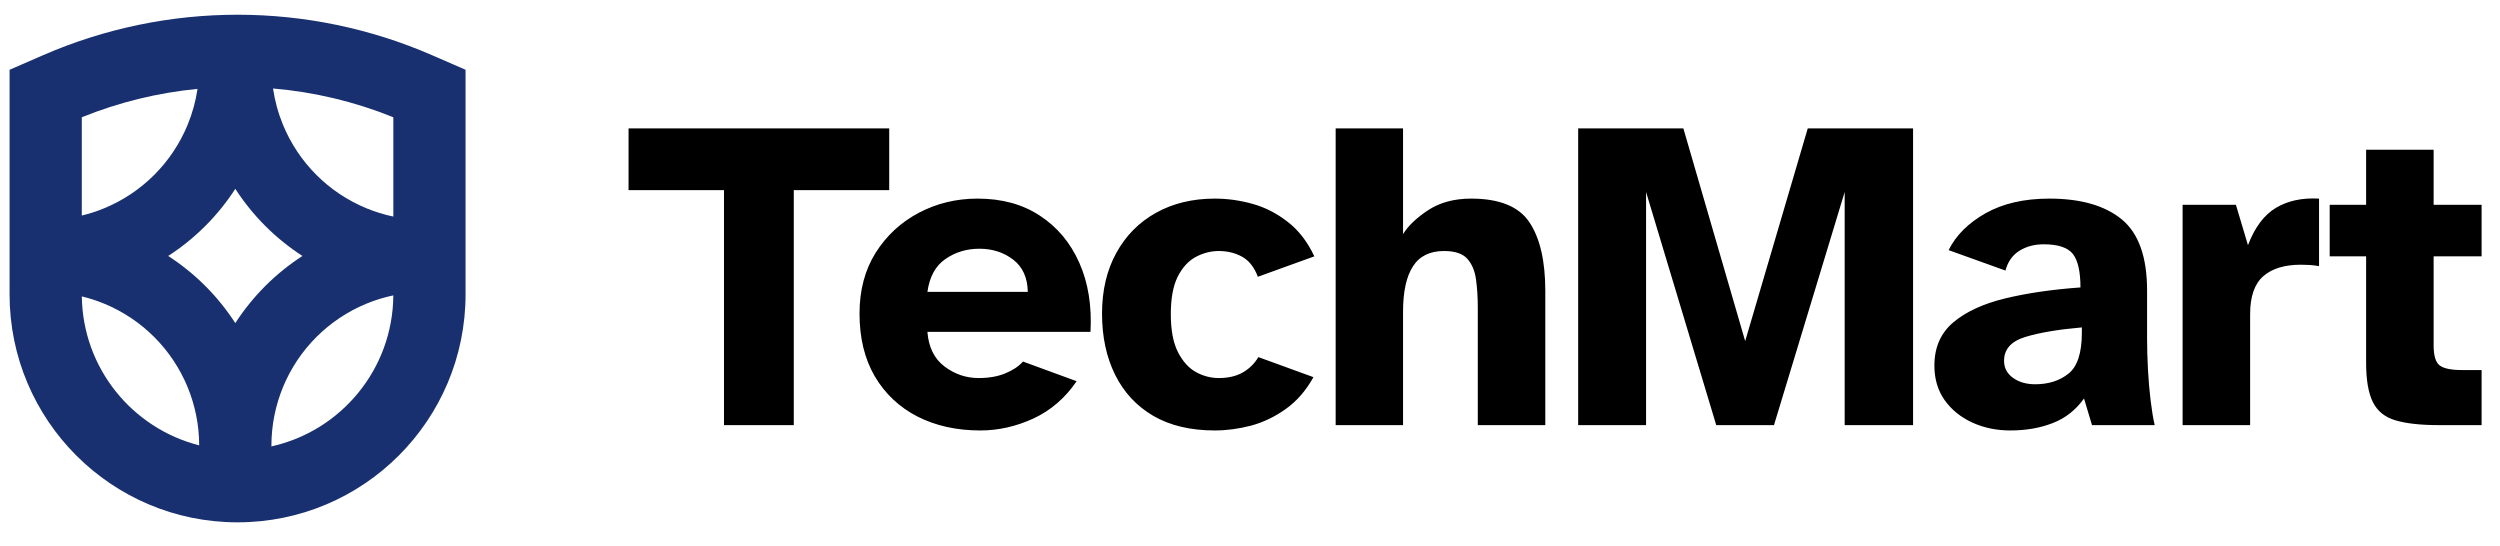
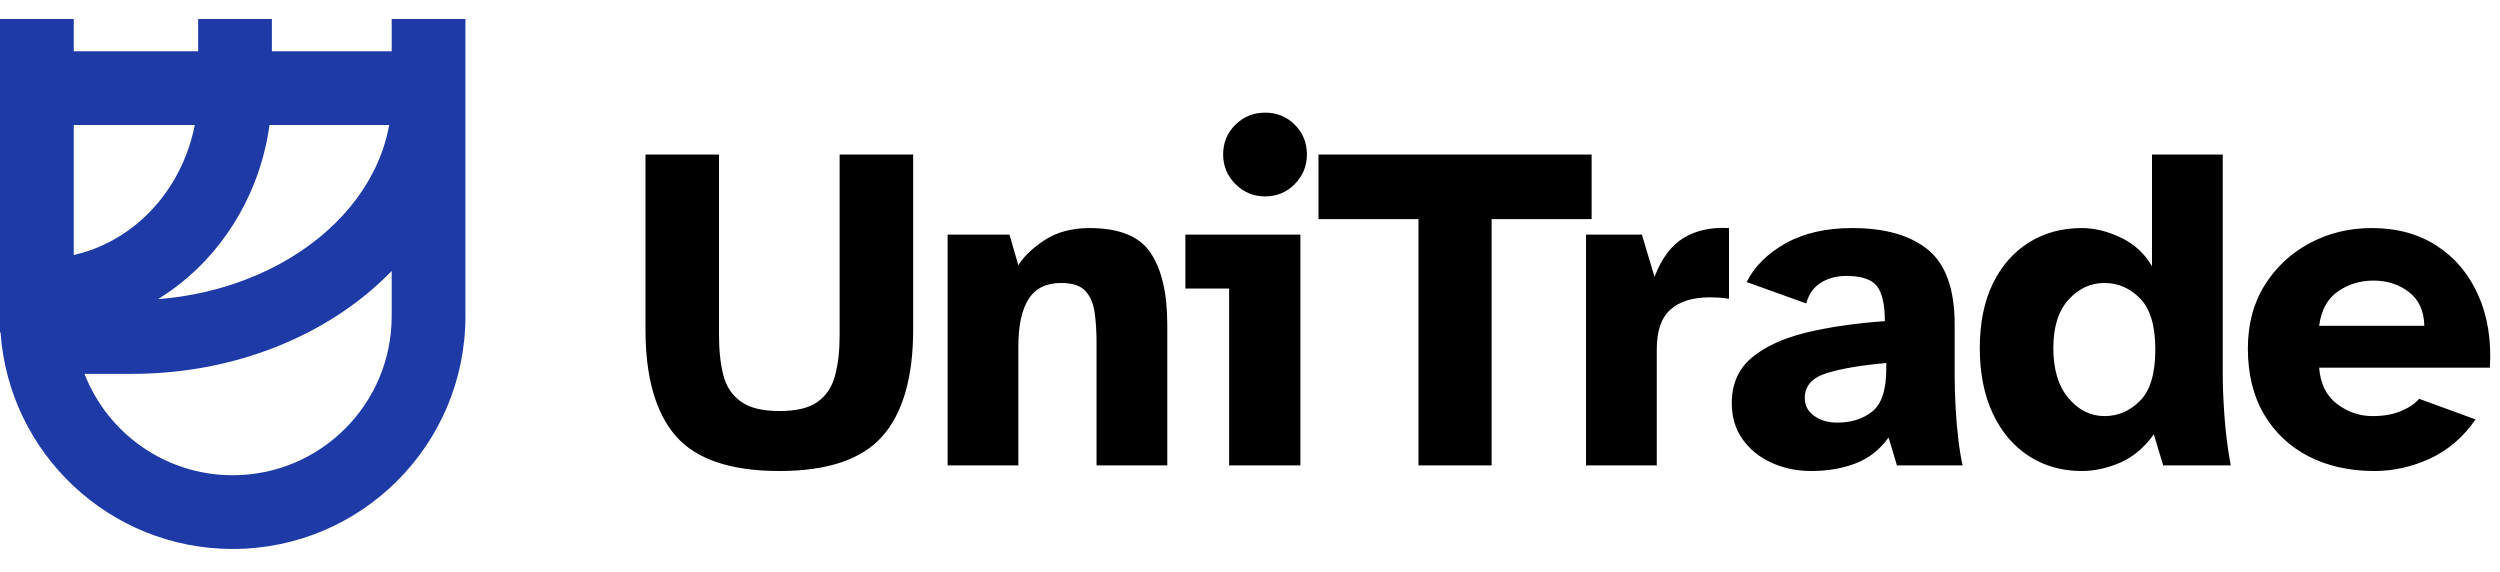
- <svg xmlns="http://www.w3.org/2000/svg" data-logo="logo" viewBox="0 0 197 43">
+ <svg xmlns="http://www.w3.org/2000/svg" data-logo="logo" viewBox="0 0 188 43">
  <g id="logogram" transform="translate(0, 1) rotate(0) ">
-     <path fill-rule="evenodd" clip-rule="evenodd" d="M6.446 8.24V15.985C7.053 15.838 7.65 15.644 8.229 15.404C9.697 14.796 11.03 13.905 12.153 12.782C13.277 11.658 14.168 10.325 14.775 8.857C15.155 7.94 15.42 6.982 15.565 6.004C12.46 6.305 9.388 7.05 6.446 8.24ZM0.754 4.498V16.324V22.016V22.194C0.754 32.117 8.798 40.16 18.72 40.16C28.642 40.16 36.686 32.117 36.686 22.194V22.016V16.324V4.498L34.055 3.353C24.275 -0.904 13.165 -0.904 3.385 3.353L0.754 4.498ZM6.448 22.356C6.521 28.02 10.43 32.758 15.696 34.093C15.694 32.511 15.381 30.945 14.775 29.483C14.168 28.016 13.277 26.682 12.153 25.559C11.03 24.436 9.697 23.545 8.229 22.937C7.65 22.697 7.054 22.503 6.448 22.356ZM18.542 24.461C17.861 23.407 17.07 22.426 16.178 21.534C15.287 20.643 14.306 19.851 13.252 19.17C14.306 18.49 15.287 17.698 16.178 16.806C17.07 15.915 17.861 14.934 18.542 13.88C19.223 14.934 20.015 15.915 20.906 16.806C21.797 17.698 22.779 18.49 23.832 19.17C22.779 19.851 21.797 20.643 20.906 21.534C20.015 22.426 19.223 23.407 18.542 24.461ZM21.388 34.177C26.858 32.964 30.956 28.102 30.993 22.276C30.264 22.429 29.548 22.65 28.855 22.937C27.388 23.545 26.054 24.436 24.931 25.559C23.808 26.682 22.917 28.016 22.309 29.483C21.701 30.951 21.388 32.524 21.388 34.112V34.177ZM28.855 15.404C29.548 15.691 30.264 15.912 30.994 16.065V8.24C27.938 7.004 24.742 6.248 21.515 5.972C21.659 6.96 21.925 7.93 22.309 8.857C22.917 10.325 23.808 11.658 24.931 12.782C26.054 13.905 27.388 14.796 28.855 15.404Z" fill="#193070" />
+     <path fill-rule="evenodd" clip-rule="evenodd" d="M29.455 2.856V0.43H35V22.782C35 32.447 27.165 40.282 17.5 40.282C8.243 40.282 0.664 33.093 0.041 23.994H0V0.43H5.545V2.856H14.901V0.43H20.445V2.856H29.455ZM29.455 22.782V19.38C28.832 20.023 28.163 20.633 27.454 21.208C25.112 23.107 22.361 24.59 19.369 25.595C16.376 26.6 13.183 27.113 9.968 27.113H6.353C8.088 31.575 12.425 34.737 17.5 34.737C24.103 34.737 29.455 29.384 29.455 22.782ZM15.427 18.606C14.371 19.726 13.18 20.696 11.885 21.494C13.854 21.34 15.783 20.951 17.604 20.339C20.013 19.53 22.17 18.355 23.962 16.901C25.753 15.449 27.136 13.756 28.064 11.939C28.651 10.791 29.052 9.603 29.267 8.4H20.267C20.064 9.874 19.689 11.321 19.148 12.707C18.289 14.903 17.027 16.909 15.427 18.606ZM5.545 18.178V8.4H14.648C14.495 9.183 14.272 9.949 13.983 10.689C13.379 12.237 12.496 13.633 11.394 14.801C10.292 15.969 8.992 16.887 7.574 17.509C6.915 17.799 6.236 18.022 5.545 18.178Z" fill="#1D3AA7" />
  </g>
-   <g id="logotype" transform="translate(43, 9.5)">
-     <path fill="#000000" d="M19.55 24L14.05 24L14.05 5.48L6.53 5.48L6.53 0.62L27.07 0.62L27.07 5.48L19.55 5.48L19.55 24ZM34.25 24.42L34.25 24.42Q31.45 24.42 29.29 23.32Q27.14 22.21 25.93 20.15Q24.73 18.09 24.73 15.21L24.73 15.21Q24.73 12.45 26.00 10.42Q27.28 8.39 29.40 7.27Q31.52 6.15 34.04 6.15L34.04 6.15Q36.91 6.15 38.95 7.50Q41 8.84 42.05 11.21Q43.10 13.57 42.93 16.65L42.93 16.65L30.08 16.65Q30.22 18.47 31.43 19.38Q32.64 20.29 34.11 20.29L34.11 20.29Q35.33 20.29 36.22 19.92Q37.12 19.55 37.61 18.99L37.61 18.99L41.84 20.54Q40.48 22.53 38.43 23.48Q36.38 24.42 34.25 24.42ZM30.08 13.50L30.08 13.50L37.99 13.50Q37.96 11.82 36.84 10.96Q35.72 10.10 34.18 10.10L34.18 10.10Q32.67 10.10 31.50 10.91Q30.33 11.71 30.08 13.50ZM52.73 24.42L52.73 24.42Q49.86 24.42 47.88 23.27Q45.90 22.11 44.87 20.03Q43.84 17.95 43.84 15.21L43.84 15.21Q43.84 12.48 44.96 10.44Q46.08 8.39 48.09 7.27Q50.10 6.15 52.73 6.15L52.73 6.15Q54.23 6.15 55.72 6.57Q57.21 6.99 58.48 7.99Q59.76 8.98 60.57 10.70L60.57 10.70L56.12 12.31Q55.70 11.19 54.88 10.73Q54.06 10.28 53.04 10.28L53.04 10.28Q52.10 10.28 51.22 10.75Q50.35 11.22 49.80 12.31Q49.26 13.39 49.26 15.25L49.26 15.25Q49.26 17.14 49.82 18.24Q50.38 19.34 51.24 19.82Q52.10 20.29 53.04 20.29L53.04 20.29Q54.16 20.29 54.93 19.85Q55.70 19.41 56.16 18.64L56.16 18.64L60.50 20.22Q59.62 21.80 58.33 22.72Q57.03 23.65 55.58 24.04Q54.13 24.42 52.73 24.42ZM67.56 24L62.25 24L62.25 0.62L67.56 0.62L67.56 8.95Q68.16 7.97 69.54 7.06Q70.93 6.15 72.92 6.15L72.92 6.15Q76.28 6.15 77.52 8.02Q78.77 9.89 78.77 13.43L78.77 13.43L78.77 24L73.45 24L73.45 14.76Q73.45 13.53 73.31 12.52Q73.17 11.50 72.62 10.89Q72.08 10.28 70.79 10.28L70.79 10.28Q69.11 10.28 68.34 11.49Q67.56 12.69 67.56 15.07L67.56 15.07L67.56 24ZM86.71 24L81.36 24L81.36 0.62L89.65 0.62L94.52 17.38L99.45 0.62L107.75 0.62L107.75 24L102.36 24L102.36 5.63L96.79 24L92.24 24L86.71 5.63L86.71 24ZM115.41 24.42L115.41 24.42Q113.77 24.42 112.40 23.79Q111.04 23.16 110.23 22.02Q109.43 20.88 109.43 19.31L109.43 19.31Q109.43 17.17 110.91 15.91Q112.40 14.65 114.99 14.02Q117.58 13.39 120.94 13.15L120.94 13.15Q120.94 11.29 120.35 10.52Q119.75 9.75 118.04 9.75L118.04 9.75Q116.95 9.75 116.13 10.26Q115.31 10.77 115.03 11.82L115.03 11.82L110.55 10.21Q111.42 8.46 113.47 7.30Q115.52 6.15 118.49 6.15L118.49 6.15Q122.20 6.15 124.20 7.79Q126.19 9.44 126.19 13.39L126.19 13.39L126.19 17.21Q126.19 18.33 126.26 19.63Q126.33 20.92 126.47 22.07Q126.61 23.23 126.79 24L126.79 24L121.85 24L121.22 21.90Q120.24 23.27 118.75 23.84Q117.27 24.42 115.41 24.42ZM117.37 20.78L117.37 20.78Q118.95 20.78 120.00 19.94Q121.05 19.10 121.05 16.72L121.05 16.72L121.05 16.30Q118.28 16.54 116.60 17.05Q114.92 17.56 114.92 18.93L114.92 18.93Q114.92 19.77 115.62 20.27Q116.32 20.78 117.37 20.78ZM134.31 24L128.99 24L128.99 6.64L133.19 6.64L134.14 9.82Q134.94 7.72 136.34 6.88Q137.74 6.04 139.74 6.15L139.74 6.15L139.74 11.47Q139.31 11.40 139 11.38Q138.69 11.36 138.30 11.36L138.30 11.36Q136.38 11.36 135.34 12.27Q134.31 13.18 134.31 15.25L134.31 15.25L134.31 24ZM152.55 24L149.19 24Q147.05 24 145.79 23.63Q144.53 23.27 143.99 22.20Q143.45 21.13 143.45 19.10L143.45 19.10L143.45 10.70L140.58 10.70L140.58 6.64L143.45 6.64L143.45 2.30L148.77 2.30L148.77 6.64L152.55 6.64L152.55 10.70L148.77 10.70L148.77 17.70Q148.77 18.93 149.24 19.29Q149.71 19.66 151.01 19.66L151.01 19.66L152.55 19.66L152.55 24Z" />
+   <g id="logotype" transform="translate(41, 8)">
+     <path fill="#000000" d="M17.62 27.42L17.62 27.42Q12.13 27.42 9.83 24.80Q7.54 22.17 7.54 16.78L7.54 16.78L7.54 3.62L13.07 3.62L13.07 17.23Q13.07 18.95 13.40 20.23Q13.73 21.50 14.72 22.20Q15.70 22.91 17.62 22.91L17.62 22.91Q19.55 22.91 20.51 22.20Q21.47 21.50 21.80 20.23Q22.14 18.95 22.14 17.23L22.14 17.23L22.14 3.62L27.67 3.62L27.67 16.78Q27.67 22.17 25.36 24.80Q23.05 27.42 17.62 27.42ZM35.58 27L30.26 27L30.26 9.64L34.91 9.64L35.58 11.95Q36.17 10.97 37.55 10.06Q38.94 9.15 40.93 9.15L40.93 9.15Q44.29 9.15 45.53 11.02Q46.78 12.89 46.78 16.43L46.78 16.43L46.78 27L41.46 27L41.46 17.76Q41.46 16.53 41.32 15.52Q41.18 14.50 40.63 13.89Q40.09 13.28 38.80 13.28L38.80 13.28Q37.12 13.28 36.35 14.49Q35.58 15.69 35.58 18.07L35.58 18.07L35.58 27ZM54.13 6.77L54.13 6.77Q52.83 6.77 51.90 5.84Q50.98 4.91 50.98 3.62L50.98 3.62Q50.98 2.29 51.90 1.38Q52.83 0.47 54.13 0.47L54.13 0.47Q55.46 0.47 56.37 1.38Q57.28 2.29 57.28 3.62L57.28 3.62Q57.28 4.91 56.37 5.84Q55.46 6.77 54.13 6.77ZM56.79 27L51.43 27L51.43 13.70L48.14 13.70L48.14 9.64L56.79 9.64L56.79 27ZM71.17 27L65.67 27L65.67 8.48L58.15 8.48L58.15 3.62L78.69 3.62L78.69 8.48L71.17 8.48L71.17 27ZM83.59 27L78.27 27L78.27 9.64L82.47 9.64L83.42 12.82Q84.22 10.72 85.63 9.88Q87.02 9.04 89.02 9.15L89.02 9.15L89.02 14.47Q88.60 14.40 88.28 14.38Q87.97 14.36 87.58 14.36L87.58 14.36Q85.66 14.36 84.63 15.27Q83.59 16.18 83.59 18.25L83.59 18.25L83.59 27ZM95.21 27.42L95.21 27.42Q93.57 27.42 92.20 26.79Q90.84 26.16 90.03 25.02Q89.23 23.88 89.23 22.31L89.23 22.31Q89.23 20.17 90.72 18.91Q92.20 17.66 94.79 17.02Q97.38 16.39 100.74 16.15L100.74 16.15Q100.74 14.29 100.15 13.52Q99.55 12.75 97.84 12.75L97.84 12.75Q96.75 12.75 95.93 13.26Q95.11 13.77 94.83 14.82L94.83 14.82L90.35 13.21Q91.22 11.46 93.27 10.30Q95.32 9.15 98.29 9.15L98.29 9.15Q102.00 9.15 104.00 10.79Q105.99 12.44 105.99 16.39L105.99 16.39L105.99 20.21Q105.99 21.33 106.06 22.63Q106.13 23.92 106.27 25.07Q106.41 26.23 106.59 27L106.59 27L101.65 27L101.02 24.90Q100.04 26.27 98.56 26.84Q97.07 27.42 95.21 27.42ZM97.17 23.78L97.17 23.78Q98.75 23.78 99.80 22.94Q100.85 22.10 100.85 19.72L100.85 19.72L100.85 19.30Q98.08 19.54 96.40 20.05Q94.72 20.56 94.72 21.93L94.72 21.93Q94.72 22.77 95.42 23.27Q96.12 23.78 97.17 23.78ZM115.55 27.42L115.55 27.42Q113.31 27.42 111.58 26.30Q109.84 25.18 108.86 23.10Q107.88 21.02 107.88 18.18L107.88 18.18Q107.88 15.34 108.86 13.33Q109.84 11.32 111.58 10.23Q113.31 9.15 115.55 9.15L115.55 9.15Q116.98 9.15 118.49 9.87Q119.99 10.58 120.83 12.02L120.83 12.02L120.83 3.62L126.15 3.62L126.15 20.21Q126.15 21.50 126.28 23.29Q126.40 25.07 126.75 27L126.75 27L121.67 27L120.97 24.66Q119.89 26.16 118.44 26.79Q116.98 27.42 115.55 27.42ZM117.26 23.29L117.26 23.29Q118.80 23.29 119.94 22.13Q121.08 20.98 121.08 18.28L121.08 18.28Q121.08 15.62 119.94 14.45Q118.80 13.28 117.26 13.28L117.26 13.28Q115.69 13.28 114.55 14.54Q113.41 15.80 113.41 18.18L113.41 18.18Q113.41 20.59 114.55 21.94Q115.69 23.29 117.26 23.29ZM137.56 27.42L137.56 27.42Q134.76 27.42 132.61 26.32Q130.46 25.21 129.25 23.15Q128.04 21.09 128.04 18.21L128.04 18.21Q128.04 15.45 129.32 13.42Q130.60 11.39 132.72 10.27Q134.83 9.15 137.35 9.15L137.35 9.15Q140.22 9.15 142.27 10.50Q144.32 11.84 145.37 14.21Q146.42 16.57 146.24 19.65L146.24 19.65L133.40 19.65Q133.54 21.47 134.75 22.38Q135.95 23.29 137.42 23.29L137.42 23.29Q138.65 23.29 139.54 22.92Q140.43 22.55 140.92 21.99L140.92 21.99L145.16 23.54Q143.79 25.53 141.75 26.48Q139.70 27.42 137.56 27.42ZM133.40 16.50L133.40 16.50L141.31 16.50Q141.27 14.82 140.15 13.96Q139.03 13.10 137.49 13.10L137.49 13.10Q135.99 13.10 134.82 13.91Q133.64 14.71 133.40 16.50Z" />
  </g>
</svg>
